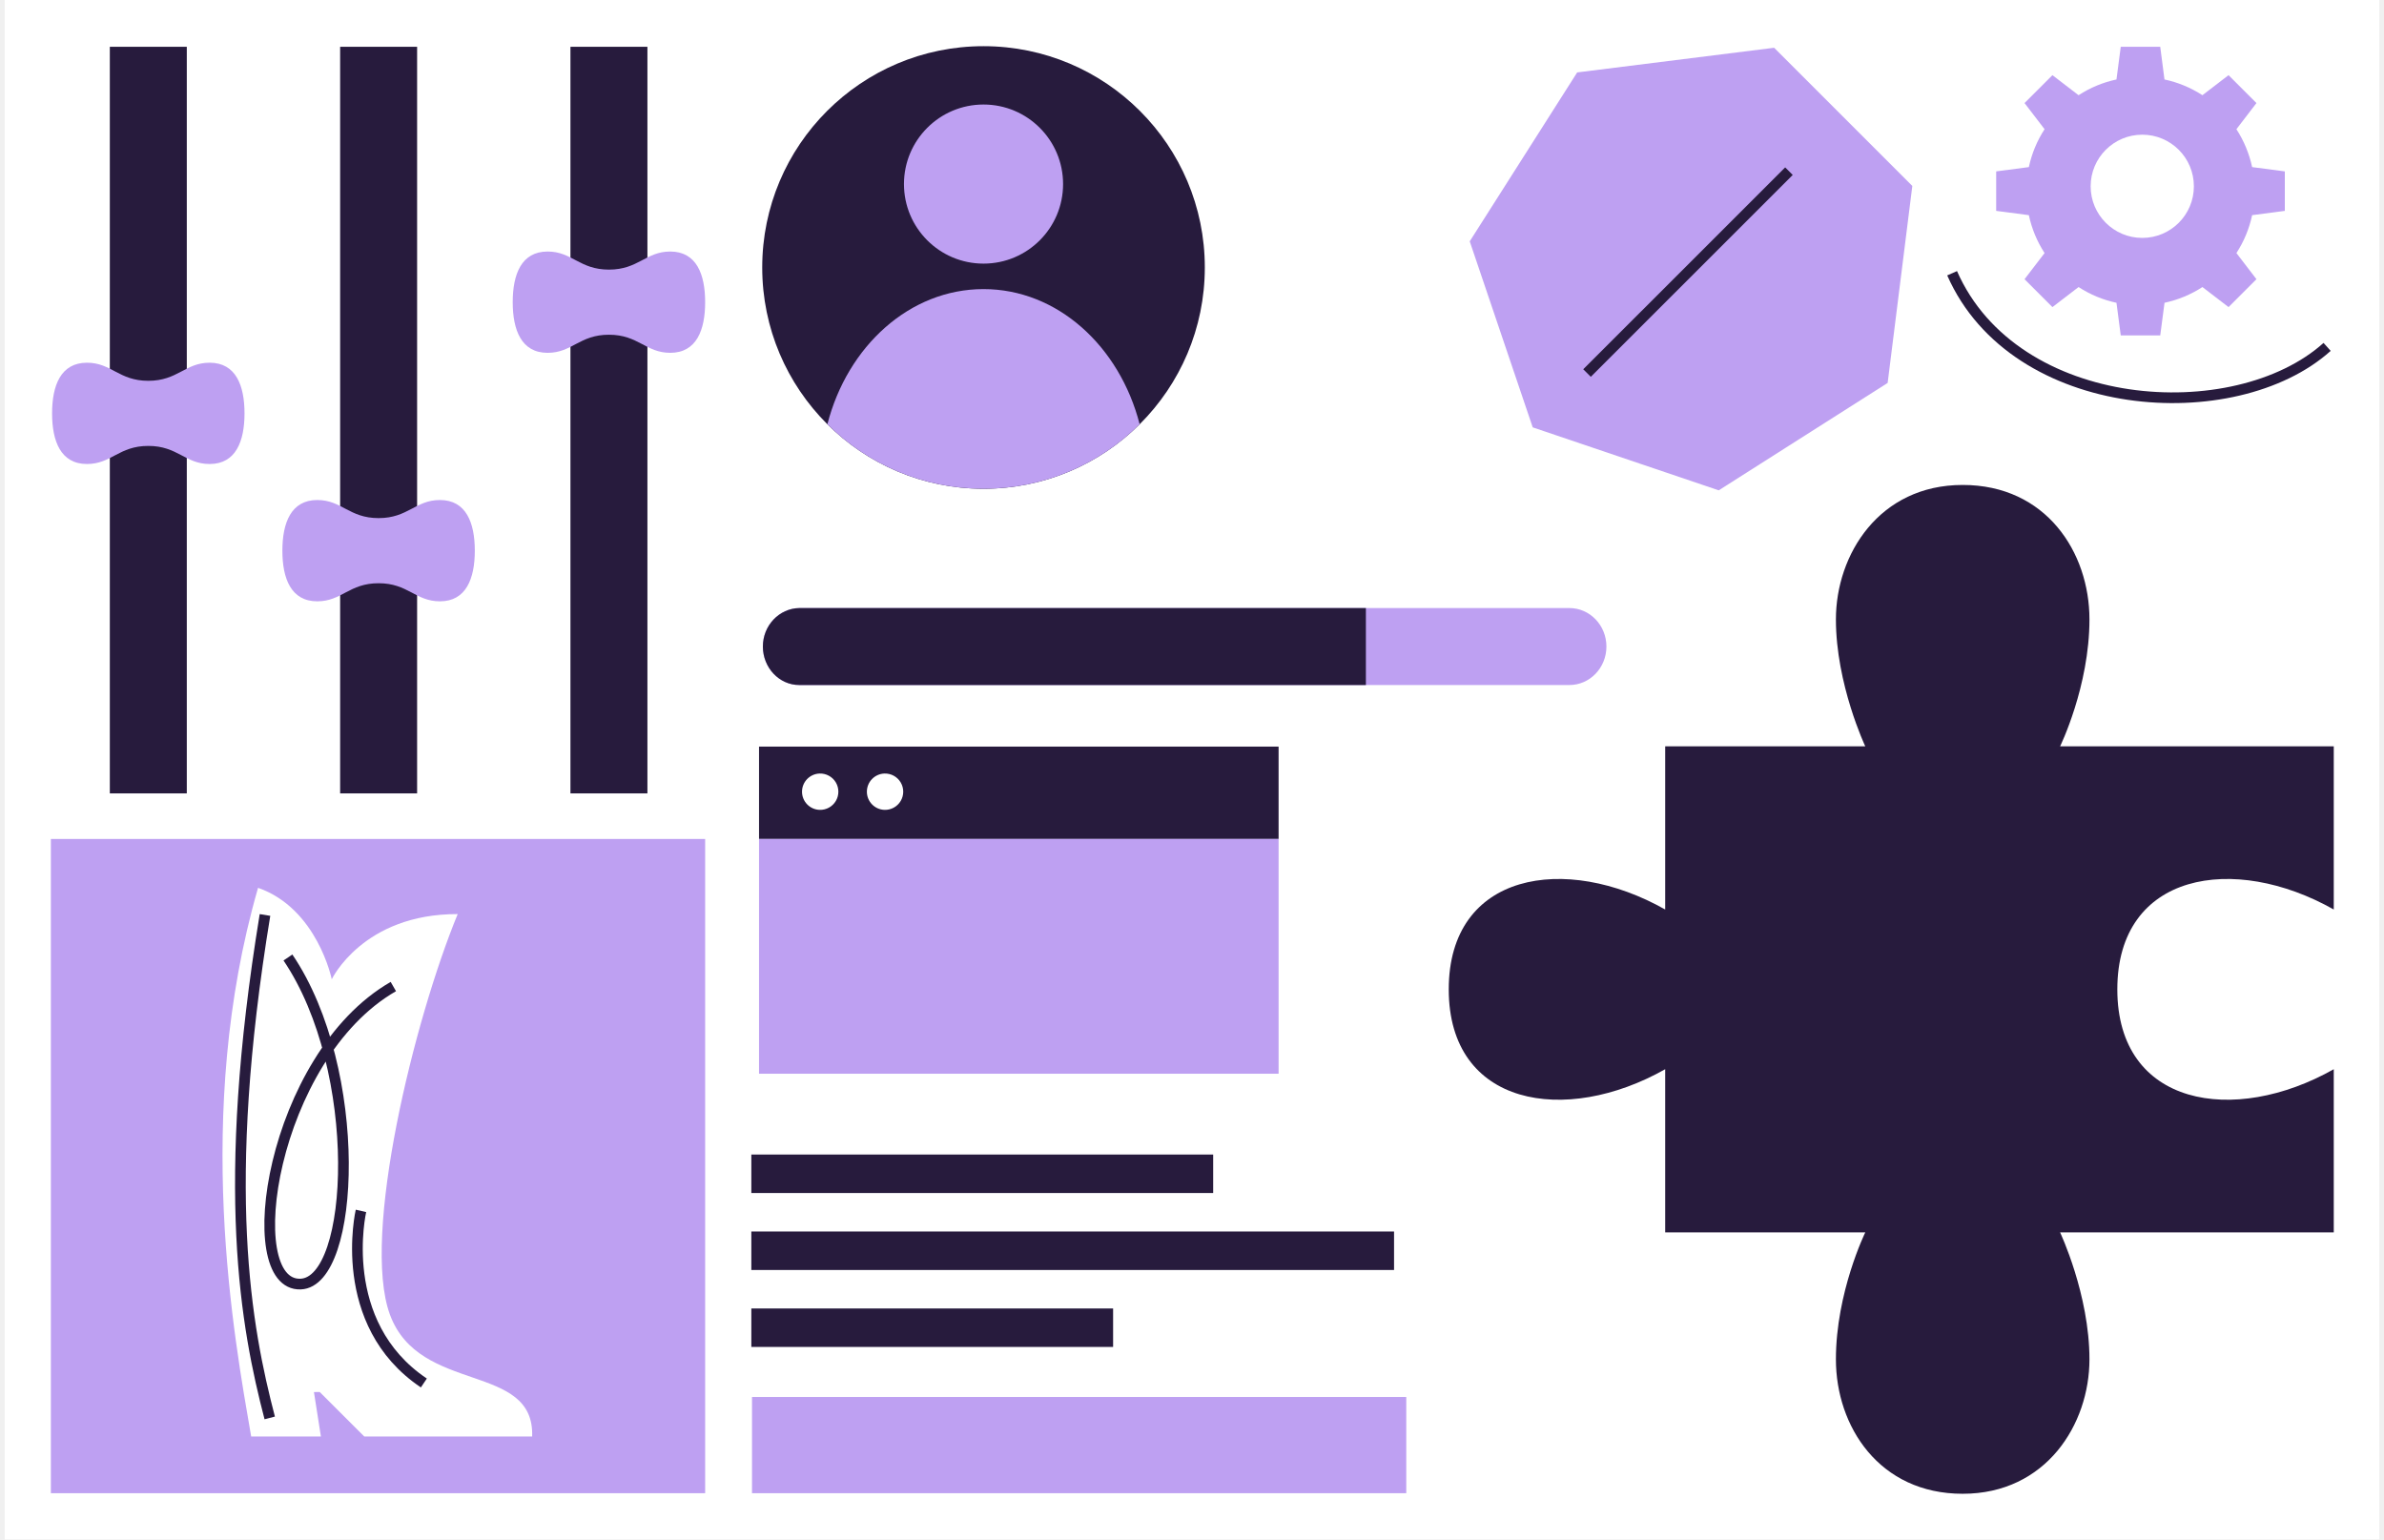
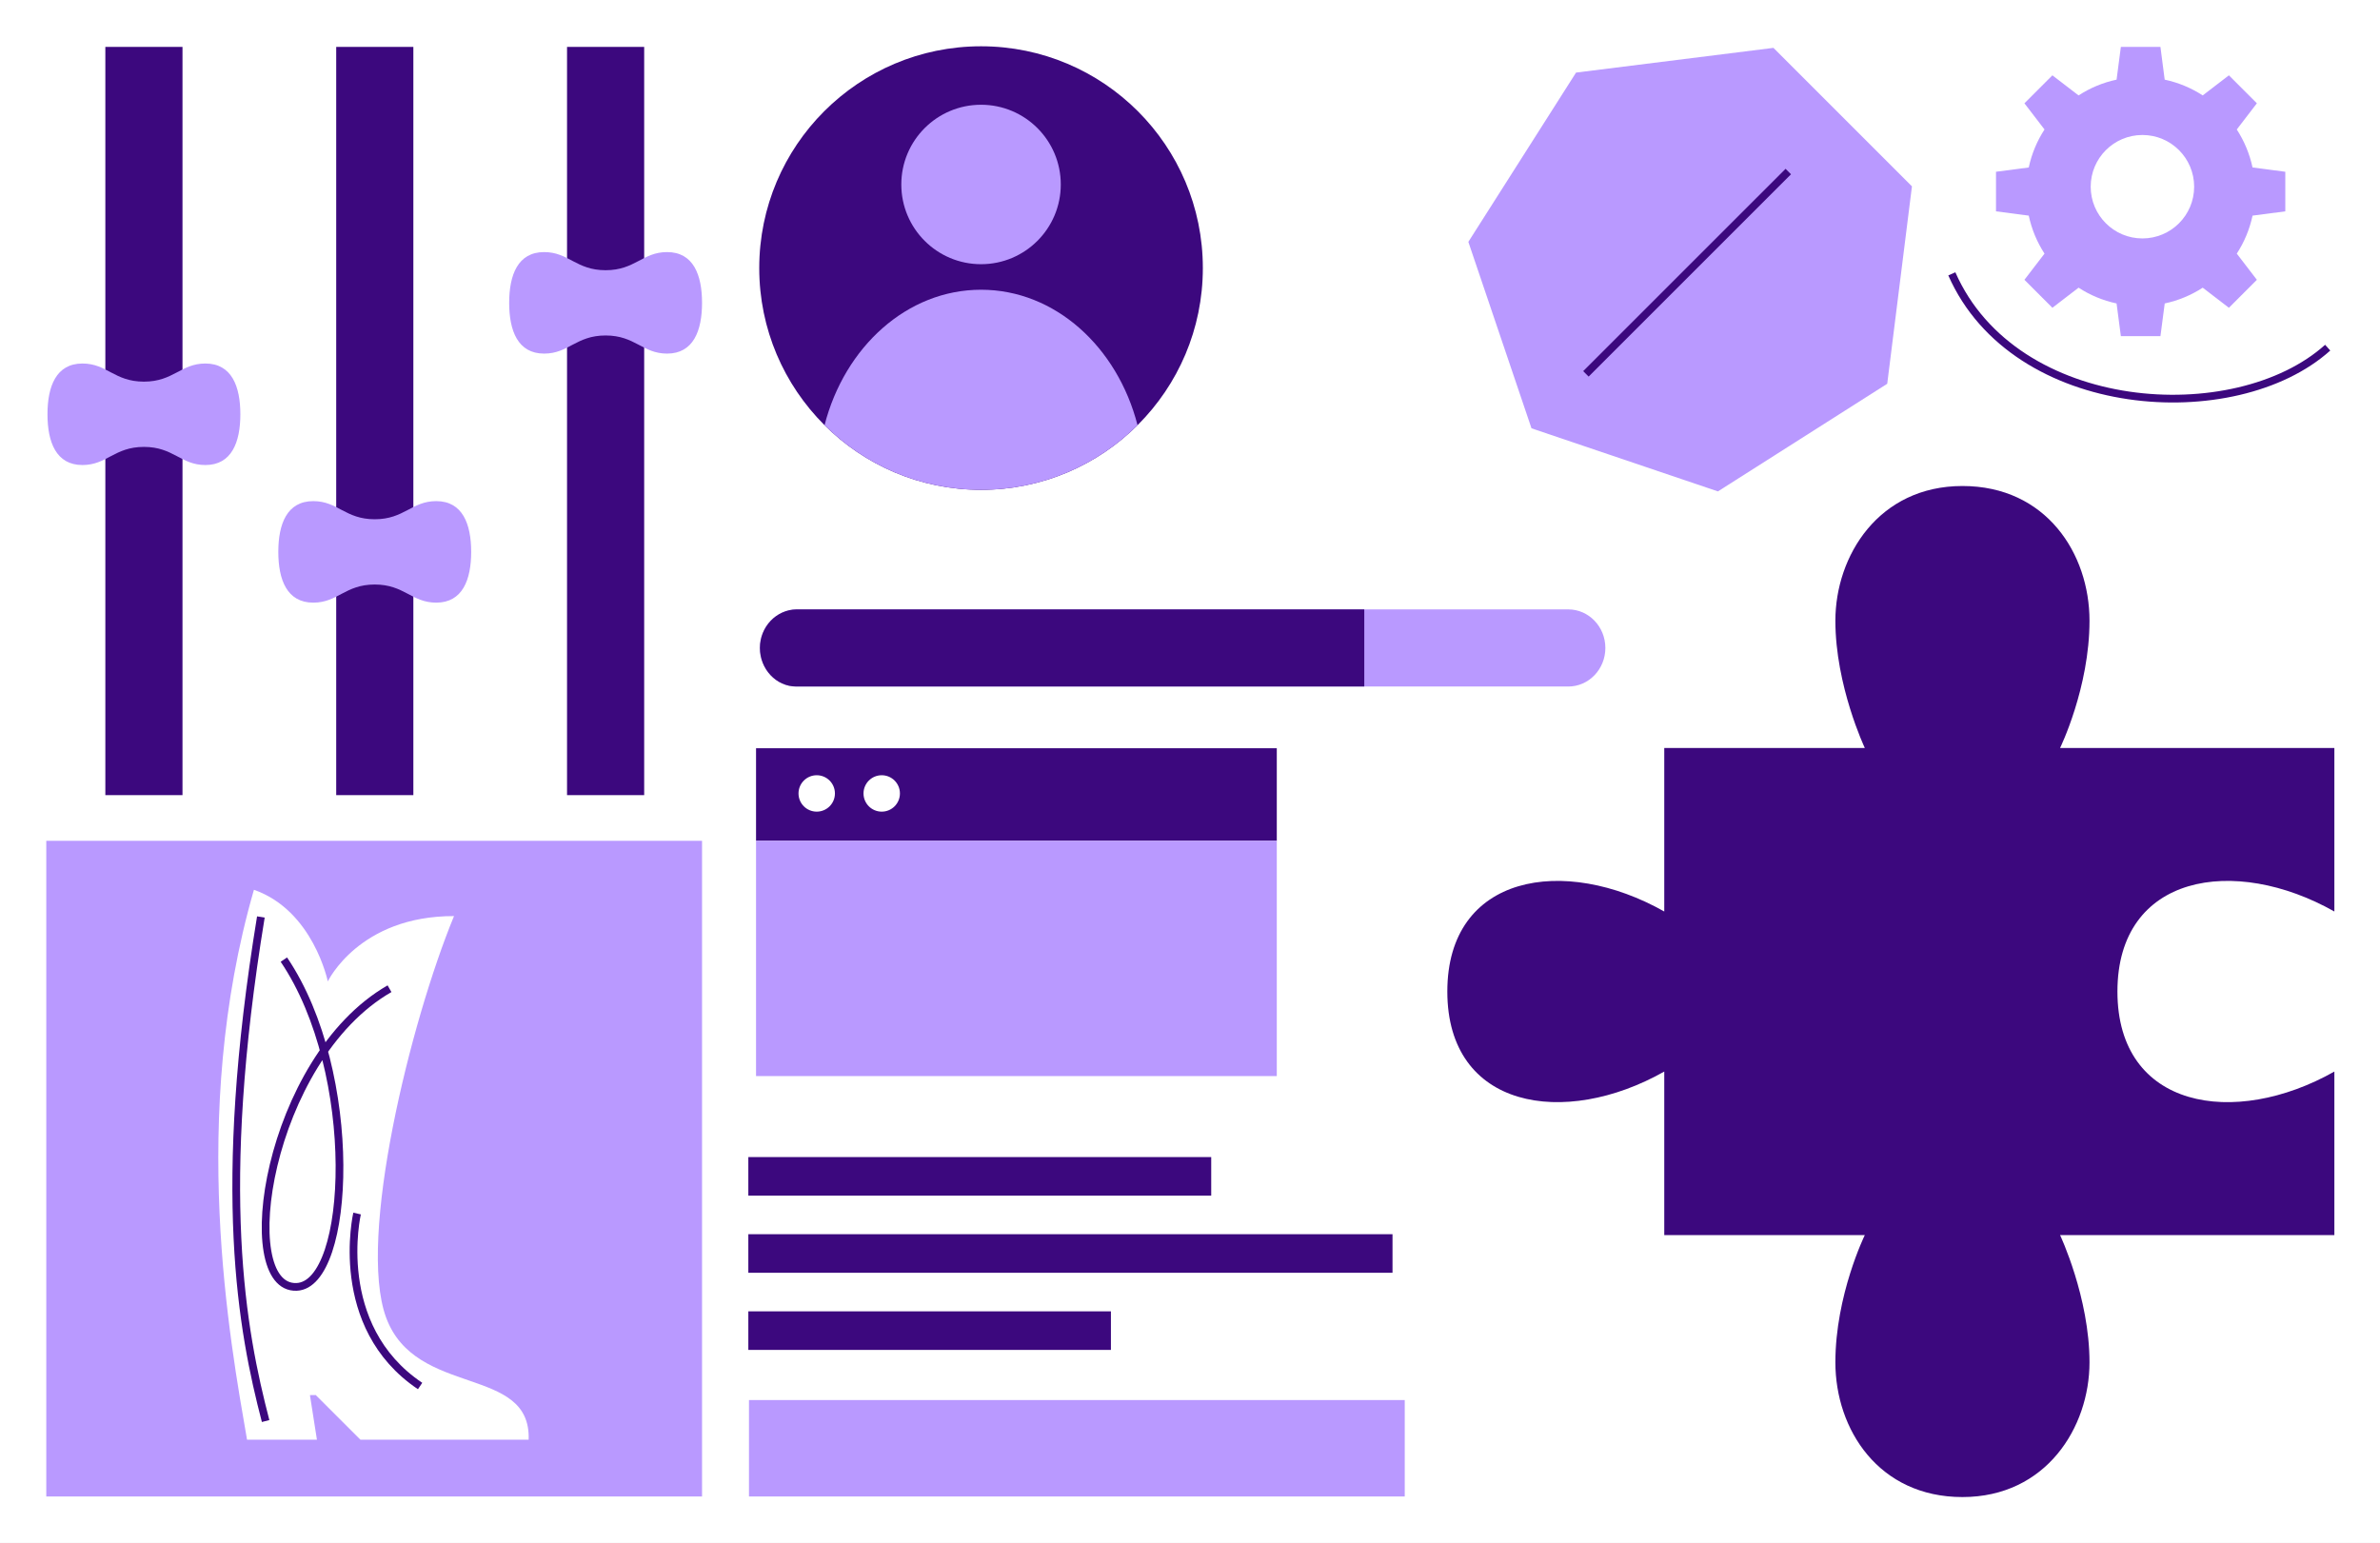
- <svg xmlns="http://www.w3.org/2000/svg" width="223" height="144" fill="none">
-   <path transform="translate(.44)" fill="#fff" d="M0 0H222.12V144H0z" />
-   <path d="M213.723 19.726v-3.694l-3.057-.4a10.668 10.668 0 0 0-1.471-3.546l1.874-2.445-2.61-2.61-2.444 1.875a10.517 10.517 0 0 0-3.549-1.472l-.397-3.057h-3.693l-.4 3.057a10.527 10.527 0 0 0-3.546 1.472l-2.444-1.875-2.61 2.61 1.874 2.445a10.544 10.544 0 0 0-1.471 3.546l-3.056.4v3.694l3.056.4a10.545 10.545 0 0 0 1.471 3.546l-1.874 2.445 2.61 2.61 2.444-1.875a10.526 10.526 0 0 0 3.546 1.472l.4 3.053h3.693l.401-3.053a10.53 10.53 0 0 0 3.545-1.472l2.444 1.875 2.61-2.61-1.874-2.445a10.525 10.525 0 0 0 1.471-3.546l3.057-.4z" fill="#BEA0F2" />
-   <path d="M31.817 4.377v69.84h7.2V4.377h-7.2z" fill="#271B3D" />
-   <path d="M29.676 56.25c2.293 0 2.977-1.692 5.738-1.692 2.761 0 3.445 1.692 5.739 1.692 2.455 0 3.261-2.139 3.261-4.738 0-2.6-.806-4.738-3.261-4.738-2.294 0-2.978 1.692-5.739 1.692-2.761 0-3.445-1.692-5.738-1.692-2.455 0-3.262 2.139-3.262 4.738 0 2.6.806 4.738 3.262 4.738z" fill="#BEA0F2" />
-   <path d="M113.48 108h-43.2v3.6h43.2V108zm16.92 7.2H70.28v3.6h60.12v-3.6z" fill="#271B3D" />
-   <path d="M131.542 130.68h-61.2v9h61.2v-9z" fill="#BEA0F2" />
-   <path d="M104.12 122.4H70.28v3.6h33.84v-3.6zm114.181-37.321V69.815h-25.599s2.746-5.609 2.746-11.876c0-6.268-4.05-12.575-11.858-12.575-7.808 0-11.858 6.509-11.858 12.575 0 6.066 2.746 11.876 2.746 11.876h-18.716V85.079c-9.328-5.278-20.246-3.492-20.246 7.47s10.918 12.748 20.246 7.47v15.264h18.716s-2.746 5.609-2.746 11.876c0 6.268 4.05 12.575 11.858 12.575 7.808 0 11.858-6.509 11.858-12.575 0-6.066-2.746-11.876-2.746-11.876h25.599v-15.264c-9.327 5.278-20.246 3.492-20.246-7.47s10.919-12.748 20.246-7.47z" fill="#271B3D" />
-   <path d="M65.96 78.48H4.76v61.2h61.2v-61.2z" fill="#BEA0F2" />
-   <path d="M24.143 83.052c5.544 1.944 6.89 8.553 6.89 8.553s2.913-6.12 11.78-6.098c-4.058 9.842-9.047 30.1-6.34 37.465 2.761 7.506 13.543 4.421 13.305 11.405H34.075l-4.169-4.165-.54.007.652 4.158h-6.523c-1.577-9.148-5.476-30.132.644-51.325h.004z" fill="#fff" />
-   <path d="M53.36 4.377v69.84h7.2V4.377h-7.2z" fill="#271B3D" />
-   <path d="M51.222 33.005c2.293 0 2.977-1.693 5.738-1.693 2.761 0 3.445 1.692 5.738 1.692 2.456 0 3.262-2.138 3.262-4.737 0-2.6-.806-4.738-3.262-4.738-2.293 0-2.977 1.692-5.738 1.692-2.761 0-3.445-1.692-5.738-1.692-2.456 0-3.262 2.139-3.262 4.738 0 2.6.806 4.738 3.262 4.738z" fill="#BEA0F2" />
-   <path d="M91.999 45.72c11.432 0 20.7-9.268 20.7-20.7 0-11.432-9.268-20.7-20.7-20.7-11.432 0-20.7 9.268-20.7 20.7 0 11.432 9.267 20.7 20.7 20.7z" fill="#271B3D" />
-   <path d="M91.999 45.72a20.624 20.624 0 0 0 14.605-6.034c-1.879-7.311-7.704-12.643-14.605-12.643-6.901 0-12.726 5.332-14.605 12.643a20.63 20.63 0 0 0 14.605 6.034zm0-21.06a7.441 7.441 0 1 0 0-14.883 7.441 7.441 0 0 0 0 14.883z" fill="#BEA0F2" />
-   <path d="M26.933 89.568c7.154 10.566 6.297 30.351 1.188 30.549-5.85.227-2.757-21.265 8.673-27.831" stroke="#261B3C" stroke-miterlimit="10" />
-   <path d="M10.273 4.377v69.84h7.2V4.377h-7.2z" fill="#271B3D" />
-   <path d="M8.134 43.405c2.293 0 2.977-1.692 5.738-1.692 2.761 0 3.445 1.692 5.738 1.692 2.456 0 3.262-2.139 3.262-4.738 0-2.599-.806-4.737-3.262-4.737-2.293 0-2.977 1.692-5.738 1.692-2.761 0-3.445-1.692-5.738-1.692-2.456 0-3.262 2.138-3.262 4.737 0 2.6.806 4.738 3.262 4.738z" fill="#BEA0F2" />
-   <path d="M24.787 85.59c-4.208 25.661-1.771 38.552.443 47.048m8.535-19.367s-2.437 10.515 5.883 16.099m178.031-96.92c-8.622 7.744-29.218 6.437-35.078-6.89" stroke="#271B3D" stroke-miterlimit="10" />
-   <path d="M143.372 39.978l17.398 5.89 15.801-10.047 2.308-18.427-12.927-12.926-18.423 2.307-10.05 15.801 5.893 17.402z" fill="#BEA0F2" />
-   <path d="M167.339 16.012l-18.888 18.883" stroke="#271B3D" stroke-miterlimit="10" />
-   <path d="M119.6 69.84H71v8.64h48.6v-8.64z" fill="#271B3D" />
-   <path d="M119.6 78.48H71v21.96h48.6V78.48z" fill="#BEA0F2" />
-   <path d="M76.663 75.758a1.7 1.7 0 1 0 0-3.398 1.7 1.7 0 0 0 0 3.398zm6.067 0a1.7 1.7 0 1 0 0-3.398 1.7 1.7 0 0 0 0 3.398z" fill="#fff" />
-   <path d="M71.36 60.48c0-1.968 1.52-3.57 3.41-3.6h72.032c1.912 0 3.463 1.613 3.463 3.6s-1.551 3.6-3.463 3.6h-72.04c-1.882 0-3.402-1.632-3.402-3.6z" fill="#BEA0F2" />
-   <path d="M74.762 64.08h53.003v-7.2H74.77c-1.887.03-3.41 1.631-3.41 3.6 0 1.968 1.516 3.6 3.402 3.6z" fill="#271B3D" />
-   <path d="M200.388 22.255a4.828 4.828 0 1 0 0-9.656 4.828 4.828 0 0 0 0 9.656z" fill="#fff" />
+ <svg xmlns="http://www.w3.org/2000/svg" width="617" height="400" viewBox="0 0 617 400" fill="none">
+   <rect width="617" height="400" fill="white" />
+   <path d="M592.45 54.795V44.534L583.96 43.422C583.19 39.856 581.788 36.53 579.873 33.572L585.08 26.782L577.83 19.531L571.041 24.738C568.083 22.814 564.757 21.412 561.183 20.651L560.08 12.16H549.82L548.709 20.651C545.143 21.412 541.817 22.814 538.859 24.738L532.07 19.531L524.82 26.782L530.027 33.572C528.103 36.53 526.701 39.856 525.94 43.422L517.45 44.534V54.795L525.94 55.907C526.701 59.472 528.103 62.798 530.027 65.757L524.82 72.546L532.07 79.798L538.859 74.59C541.817 76.514 545.143 77.916 548.709 78.677L549.82 87.16H560.08L561.191 78.677C564.757 77.916 568.083 76.514 571.041 74.59L577.83 79.798L585.08 72.546L579.873 65.757C581.797 62.798 583.199 59.472 583.96 55.907L592.45 54.795Z" fill="#B999FF" />
+   <path d="M87.16 12.16L87.16 206.16H107.16L107.16 12.16H87.16Z" fill="#3C087E" />
+   <path d="M81.21 156.25C87.58 156.25 89.48 151.55 97.15 151.55C104.82 151.55 106.72 156.25 113.09 156.25C119.91 156.25 122.15 150.31 122.15 143.09C122.15 135.87 119.91 129.93 113.09 129.93C106.72 129.93 104.82 134.63 97.15 134.63C89.48 134.63 87.58 129.93 81.21 129.93C74.39 129.93 72.15 135.87 72.15 143.09C72.15 150.31 74.39 156.25 81.21 156.25Z" fill="#B999FF" />
+   <path d="M314 300H194V310H314V300Z" fill="#3C087E" />
+   <path d="M361 320H194V330H361V320Z" fill="#3C087E" />
+   <path d="M364.17 363H194.17V388H364.17V363Z" fill="#B999FF" />
+   <path d="M288 340H194V350H288V340Z" fill="#3C087E" />
+   <path d="M605.17 236.33V193.93H534.06C534.06 193.93 541.69 178.35 541.69 160.94C541.69 143.53 530.44 126.01 508.75 126.01C487.06 126.01 475.81 144.09 475.81 160.94C475.81 177.79 483.44 193.93 483.44 193.93H431.45V220.77V236.33C405.54 221.67 375.21 226.63 375.21 257.08C375.21 287.53 405.54 292.49 431.45 277.83V320.23H483.44C483.44 320.23 475.81 335.81 475.81 353.22C475.81 370.63 487.06 388.15 508.75 388.15C530.44 388.15 541.69 370.07 541.69 353.22C541.69 336.37 534.06 320.23 534.06 320.23H605.17V277.83C579.26 292.49 548.93 287.53 548.93 257.08C548.93 226.63 579.26 221.67 605.17 236.33Z" fill="#3C087E" />
+   <path d="M182 218H12V388H182V218Z" fill="#B999FF" />
+   <path d="M65.84 230.7C81.24 236.1 84.98 254.46 84.98 254.46C84.98 254.46 93.07 237.46 117.7 237.52C106.43 264.86 92.57 321.13 100.09 341.59C107.76 362.44 137.71 353.87 137.05 373.27H93.43L81.85 361.7L80.35 361.72L82.16 373.27H64.04C59.66 347.86 48.83 289.57 65.83 230.7H65.84Z" fill="white" />
+   <path d="M147 12.16V206.16H167V12.16H147Z" fill="#3C087E" />
+   <path d="M141.06 91.68C147.43 91.68 149.33 86.98 157 86.98C164.67 86.98 166.57 91.68 172.94 91.68C179.76 91.68 182 85.74 182 78.52C182 71.3 179.76 65.36 172.94 65.36C166.57 65.36 164.67 70.06 157 70.06C149.33 70.06 147.43 65.36 141.06 65.36C134.24 65.36 132 71.3 132 78.52C132 85.74 134.24 91.68 141.06 91.68Z" fill="#B999FF" />
+   <path d="M254.33 127C286.086 127 311.83 101.256 311.83 69.5C311.83 37.744 286.086 12 254.33 12C222.574 12 196.83 37.744 196.83 69.5C196.83 101.256 222.574 127 254.33 127Z" fill="#3C087E" />
+   <path d="M254.33 127C270.17 127 284.5 120.6 294.9 110.24C289.68 89.93 273.5 75.12 254.33 75.12C235.16 75.12 218.98 89.93 213.76 110.24C224.16 120.6 238.5 127 254.33 127Z" fill="#B999FF" />
+   <path d="M254.33 68.5C265.746 68.5 275 59.246 275 47.83C275 36.414 265.746 27.16 254.33 27.16C242.914 27.16 233.66 36.414 233.66 47.83C233.66 59.246 242.914 68.5 254.33 68.5Z" fill="#B999FF" />
+   <path d="M73.59 248.8C93.46 278.15 91.08 333.11 76.89 333.66C60.64 334.29 69.23 274.59 100.98 256.35" stroke="#3C087E" stroke-width="2" stroke-miterlimit="10" />
+   <path d="M27.31 12.16L27.31 206.16H47.31L47.31 12.16H27.31Z" fill="#3C087E" />
+   <path d="M21.37 120.57C27.74 120.57 29.64 115.87 37.31 115.87C44.98 115.87 46.88 120.57 53.25 120.57C60.07 120.57 62.31 114.63 62.31 107.41C62.31 100.19 60.07 94.25 53.25 94.25C46.88 94.25 44.98 98.95 37.31 98.95C29.64 98.95 27.74 94.25 21.37 94.25C14.55 94.25 12.31 100.19 12.31 107.41C12.31 114.63 14.55 120.57 21.37 120.57Z" fill="#B999FF" />
+   <path d="M67.63 237.75C55.94 309.03 62.71 344.84 68.86 368.44" stroke="#3C087E" stroke-width="2" stroke-miterlimit="10" />
+   <path d="M92.57 314.64C92.57 314.64 85.8 343.85 108.91 359.36" stroke="#3C087E" stroke-width="2" stroke-miterlimit="10" />
+   <path d="M603.44 90.14C579.49 111.65 522.28 108.02 506 71" stroke="#3C087E" stroke-width="2" stroke-miterlimit="10" />
+   <path d="M397.03 111.049L445.358 127.41L489.251 99.501L495.66 48.316L459.754 12.41L408.579 18.819L380.66 62.712L397.03 111.049Z" fill="#B999FF" />
+   <path d="M463.604 44.476L411.139 96.931" stroke="#3C087E" stroke-width="2" stroke-miterlimit="10" />
+   <path d="M331 194H196V218H331V194Z" fill="#3C087E" />
+   <path d="M331 218H196V279H331V218Z" fill="#B999FF" />
+   <path d="M211.73 210.44C214.337 210.44 216.45 208.327 216.45 205.72C216.45 203.113 214.337 201 211.73 201C209.123 201 207.01 203.113 207.01 205.72C207.01 208.327 209.123 210.44 211.73 210.44Z" fill="white" />
+   <path d="M228.58 210.44C231.187 210.44 233.3 208.327 233.3 205.72C233.3 203.113 231.187 201 228.58 201C225.973 201 223.86 203.113 223.86 205.72C223.86 208.327 225.973 210.44 228.58 210.44Z" fill="white" />
+   <path d="M197 168C197 162.532 201.22 158.083 206.47 158H406.56C411.87 158 416.18 162.48 416.18 168C416.18 173.52 411.87 178 406.56 178H206.45C201.22 178 197 173.468 197 168Z" fill="#B999FF" />
+   <path d="M206.45 178H353.68V158H206.47C201.23 158.083 197 162.532 197 168C197 173.468 201.21 178 206.45 178Z" fill="#3C087E" />
+   <path d="M555.41 61.82C562.816 61.82 568.82 55.816 568.82 48.41C568.82 41.004 562.816 35 555.41 35C548.004 35 542 41.004 542 48.41C542 55.816 548.004 61.82 555.41 61.82Z" fill="white" />
</svg>
